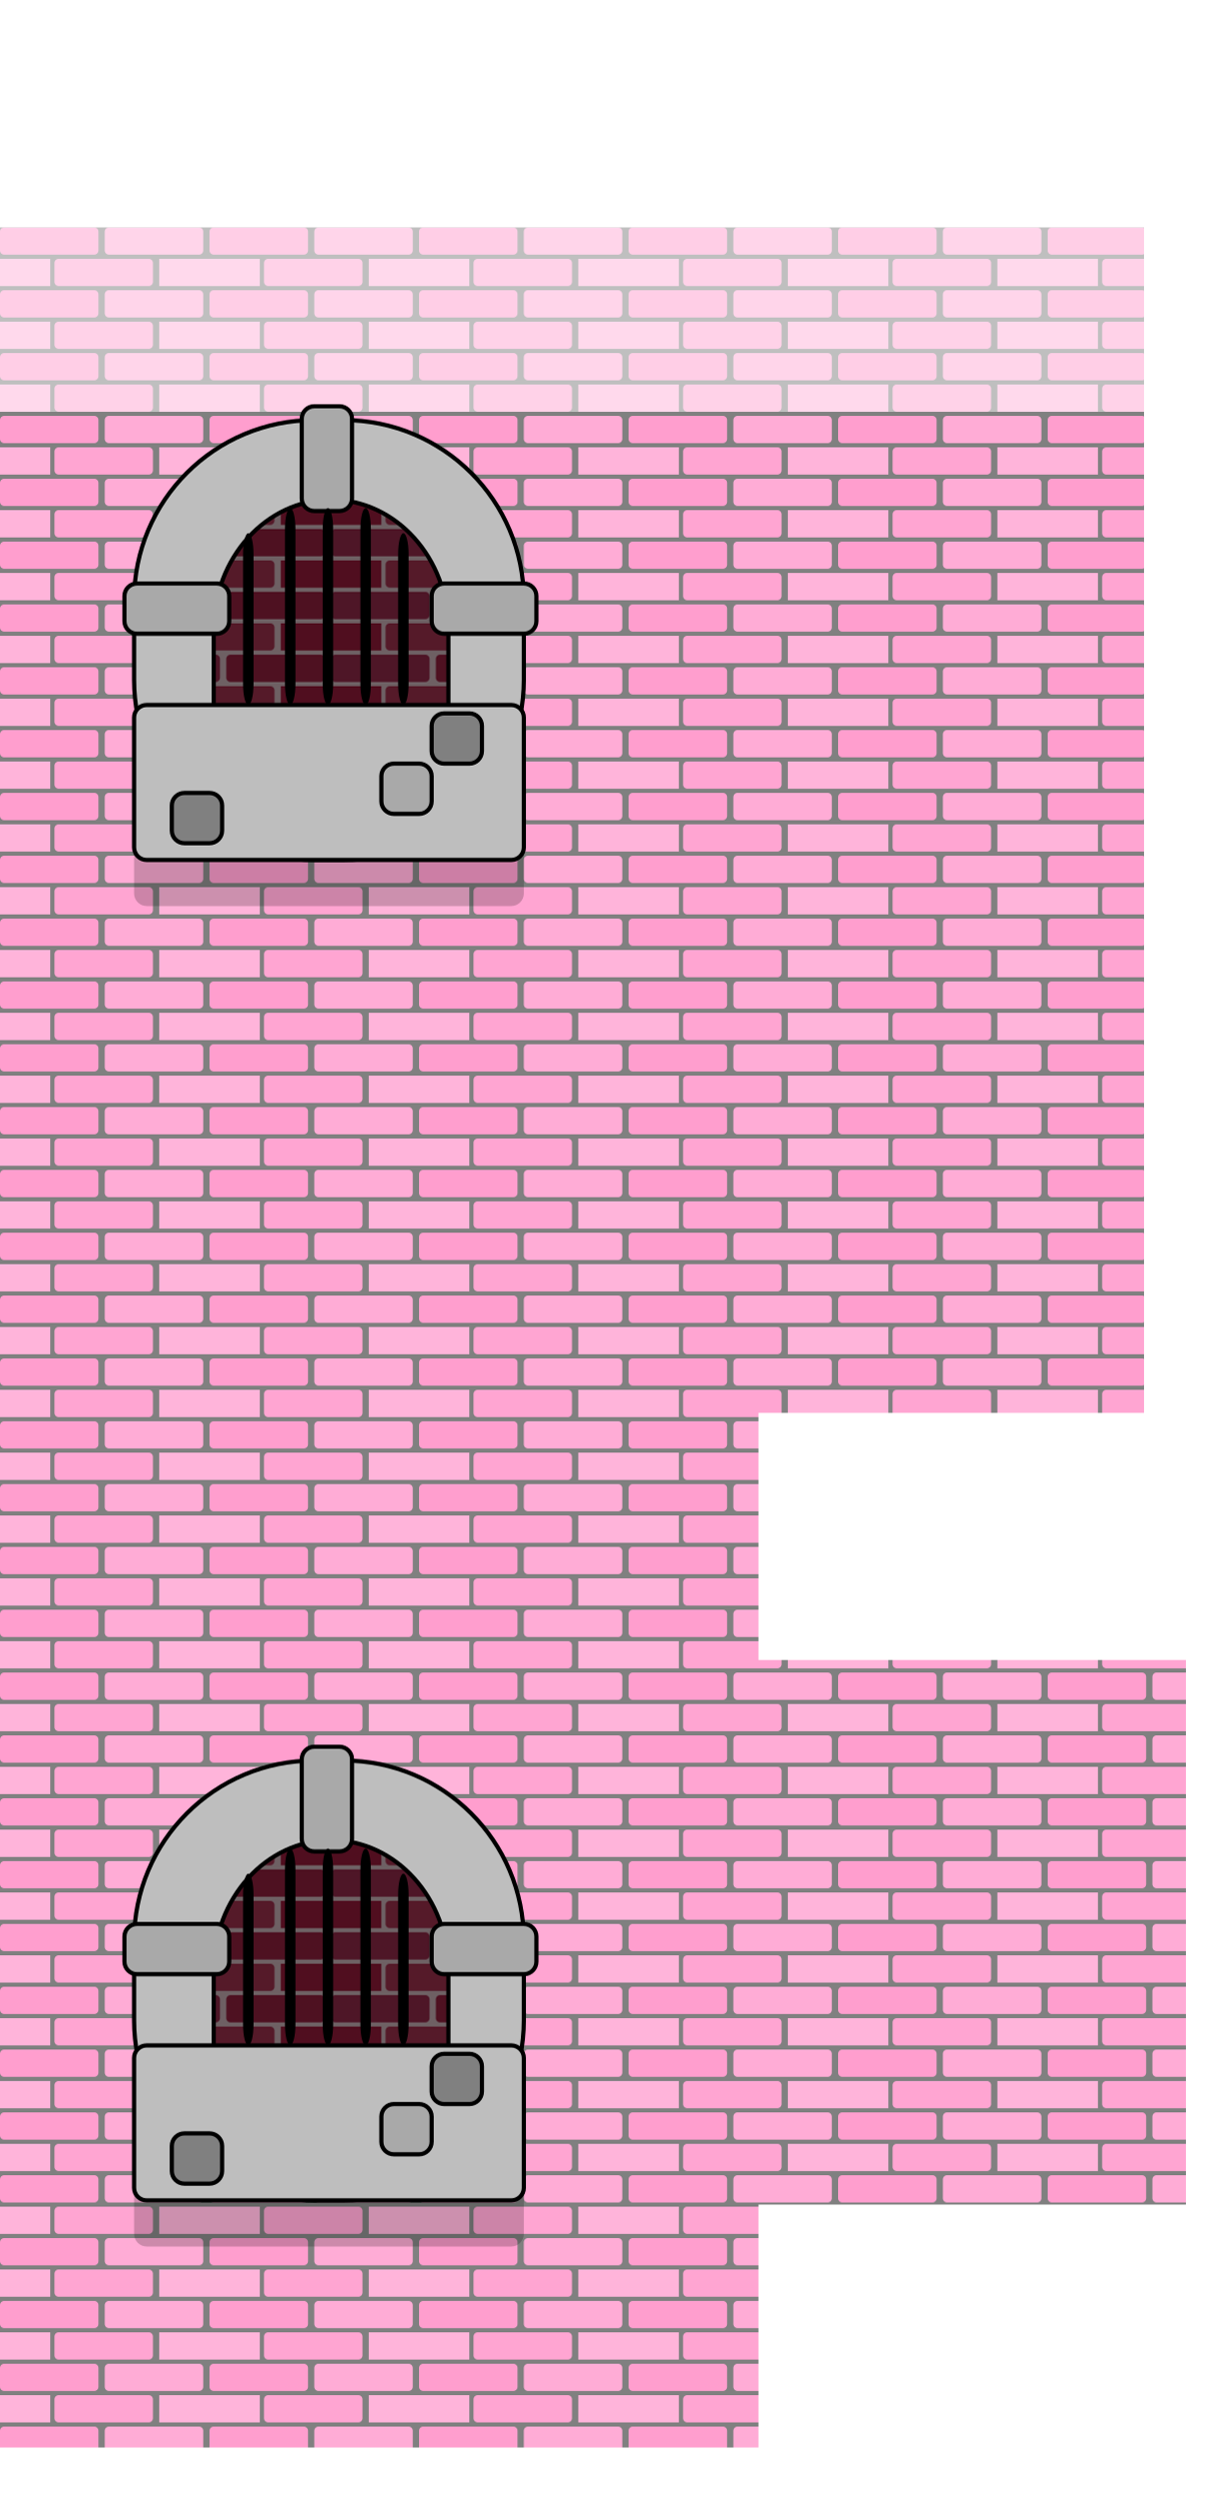
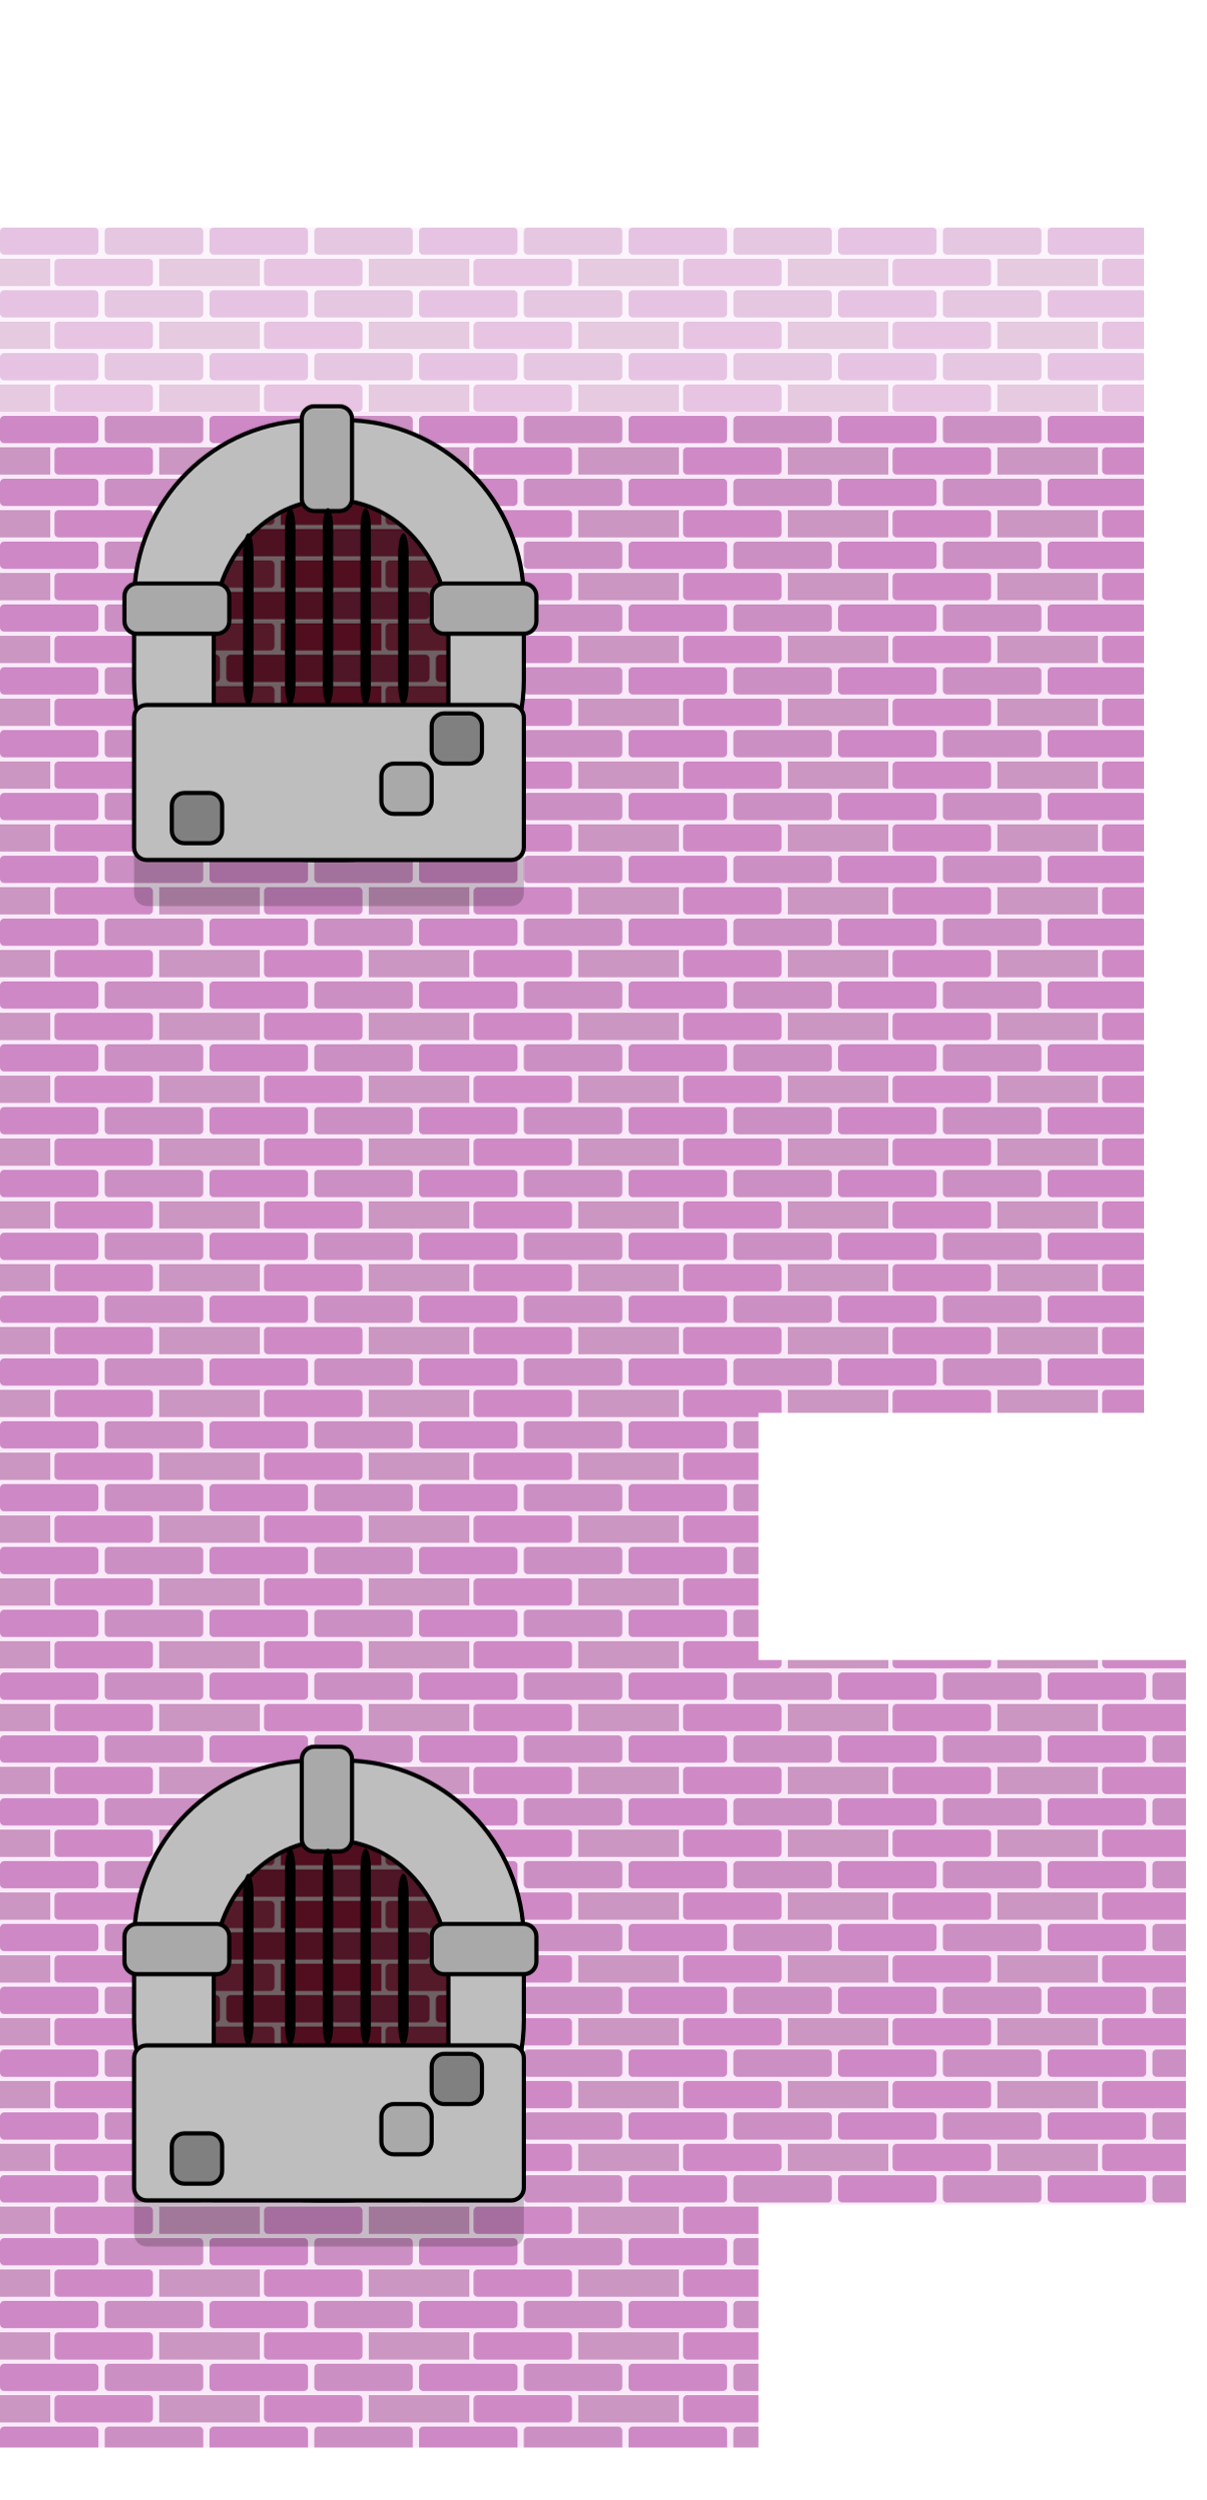
<svg xmlns="http://www.w3.org/2000/svg" width="280" height="580" viewBox="0 0 288 488">
  <defs>
    <pattern id="redBricks" patternUnits="userSpaceOnUse" x="0" y="0" width="50" height="15">
      <rect width="50" height="15" x="0" y="0" fill="#dcc0c7" />
      <rect width="23.5" height="6.5" x="0" y="0" rx="1" fill="#9d2c4e" />
      <rect width="23.5" height="6.5" x="25" y="0" rx="1" fill="#9c2343" />
      <rect width="12" height="6.5" x="0" y="7.5" fill="#a11d3e" />
      <rect width="23.5" height="6.5" x="13" y="7.5" rx="1" fill="#aa3553" />
      <rect width="12" height="6.5" x="38" y="7.5" fill="#a11d3e" />
    </pattern>
-     <pattern id="my5pattern" patternUnits="userSpaceOnUse" x="0" y="0" width="50" height="15">
-       <rect width="323" height="580" x="0" y="0" fill="grey" />
-       <rect width="23.5" height="6.5" x="0" y="0" rx="1" fill="#ff9ece" />
-       <rect width="23.5" height="6.5" x="25" y="0" rx="1" fill="#ffacd6" />
-       <rect width="12" height="6.5" x="0" y="7.5" fill="#ffb4da" />
-       <rect width="23.5" height="6.5" x="13" y="7.5" rx="1" fill="#ffa5d2" />
-       <rect width="12" height="6.5" x="38" y="7.5" fill="#ffb4da" />
+     <pattern id="pinkBricks" patternUnits="userSpaceOnUse" x="0" y="0" width="50" height="15">
+       <rect width="323" height="580" x="0" y="0" fill="#f9e9f9" />
+       <rect width="23.5" height="6.5" x="0" y="0" rx="1" fill="#ce88c6" />
+       <rect width="23.5" height="6.5" x="25" y="0" rx="1" fill="#cc8fc3" />
+       <rect width="12" height="6.5" x="0" y="7.5" fill="#cb96c1" />
+       <rect width="23.5" height="6.5" x="13" y="7.5" rx="1" fill="#cf8ac6" />
+       <rect width="12" height="6.5" x="38" y="7.5" fill="#cb96c1" />
    </pattern>
    <pattern id="my3pattern" patternUnits="userSpaceOnUse" x="0" y="0" width="50" height="15">
      <rect width="50" height="15" x="0" y="0" class="back" fill="lightgrey" />
      <rect width="23.5" height="6.5" x="0" y="0" rx="1" class="brickcolor1" fill="grey" />
      <rect width="23.5" height="6.5" x="25" y="0" rx="1" class="brickcolor2" fill="#717171" />
      <rect width="12" height="6.5" x="0" y="7.5" class="brickcolor4" fill="dimgrey" />
      <rect width="23.5" height="6.5" x="13" y="7.5" rx="1" class="brickcolor3" fill="#808080" />
      <rect width="12" height="6.5" x="38" y="7.5" class="brickcolor4" fill="dimgrey" />
    </pattern>
    <pattern id="windowPattern" patternUnits="userSpaceOnUse" x="29" y="42" width="150" height="160">
      <rect width="93" height="37" x="3" y="83" opacity=".2" rx="3" />
      <rect width="93" height="105" x="3" y="4" fill="#bebebe" rx="43" stroke="black" />
      <rect width="56" height="83" x="22" y="23" rx="31" stroke="black" fill="url(#redBricks)" />
      <rect width="56" height="83" x="22" y="23" rx="31" opacity=".5" />
      <rect width="93" height="37" x="3" y="72" fill="#bebebe" rx="3" stroke="black" />
      <rect width="12" height="25" x="43" y=".7" fill="darkgrey" rx="3" stroke="black" />
      <rect width="25" height="12" x=".7" y="43" fill="darkgrey" rx="3" stroke="black" />
      <rect width="25" height="12" x="74" y="43" fill="darkgrey" rx="3" stroke="black" />
      <rect width="12" height="12" x="74" y="74" fill="grey" rx="3" stroke="black" />
      <rect width="12" height="12" x="62" y="86" fill="darkgrey" rx="3" stroke="black" />
      <rect width="12" height="12" x="12" y="93" fill="grey" rx="3" stroke="black" />
      <rect width="2.5" height="41" x="29" y="31" rx="5" />
      <rect width="2.5" height="47" x="39" y="25" rx="5" />
      <rect width="2.5" height="47" x="48" y="25" rx="5" />
      <rect width="2.5" height="47" x="57" y="25" rx="5" />
      <rect width="2.5" height="41" x="66" y="31" rx="5" />
    </pattern>
  </defs>
-   <rect width="273" height="44" x="0" y="0" fill="url(#my5pattern)" opacity=".5" />
-   <rect width="273" height="239" x="0" y="44" fill="url(#my5pattern)" />
-   <rect width="181" height="73" x="0" y="281" fill="url(#my5pattern)" />
-   <rect width="283" height="130" x="0" y="342" fill="url(#my5pattern)" />
-   <rect width="181" height="69" x="0" y="461" fill="url(#my5pattern)" />
+   <rect width="273" height="44" x="0" y="0" fill="url(#pinkBricks)" opacity=".5" />
+   <rect width="273" height="239" x="0" y="44" fill="url(#pinkBricks)" />
+   <rect width="181" height="73" x="0" y="281" fill="url(#pinkBricks)" />
+   <rect width="283" height="130" x="0" y="342" fill="url(#pinkBricks)" />
+   <rect width="181" height="69" x="0" y="461" fill="url(#pinkBricks)" />
  <rect width="150" height="190" x="0" y="5" fill="url(#windowPattern)" />
  <rect width="150" height="190" x="0" y="325" fill="url(#windowPattern)" />
</svg>
